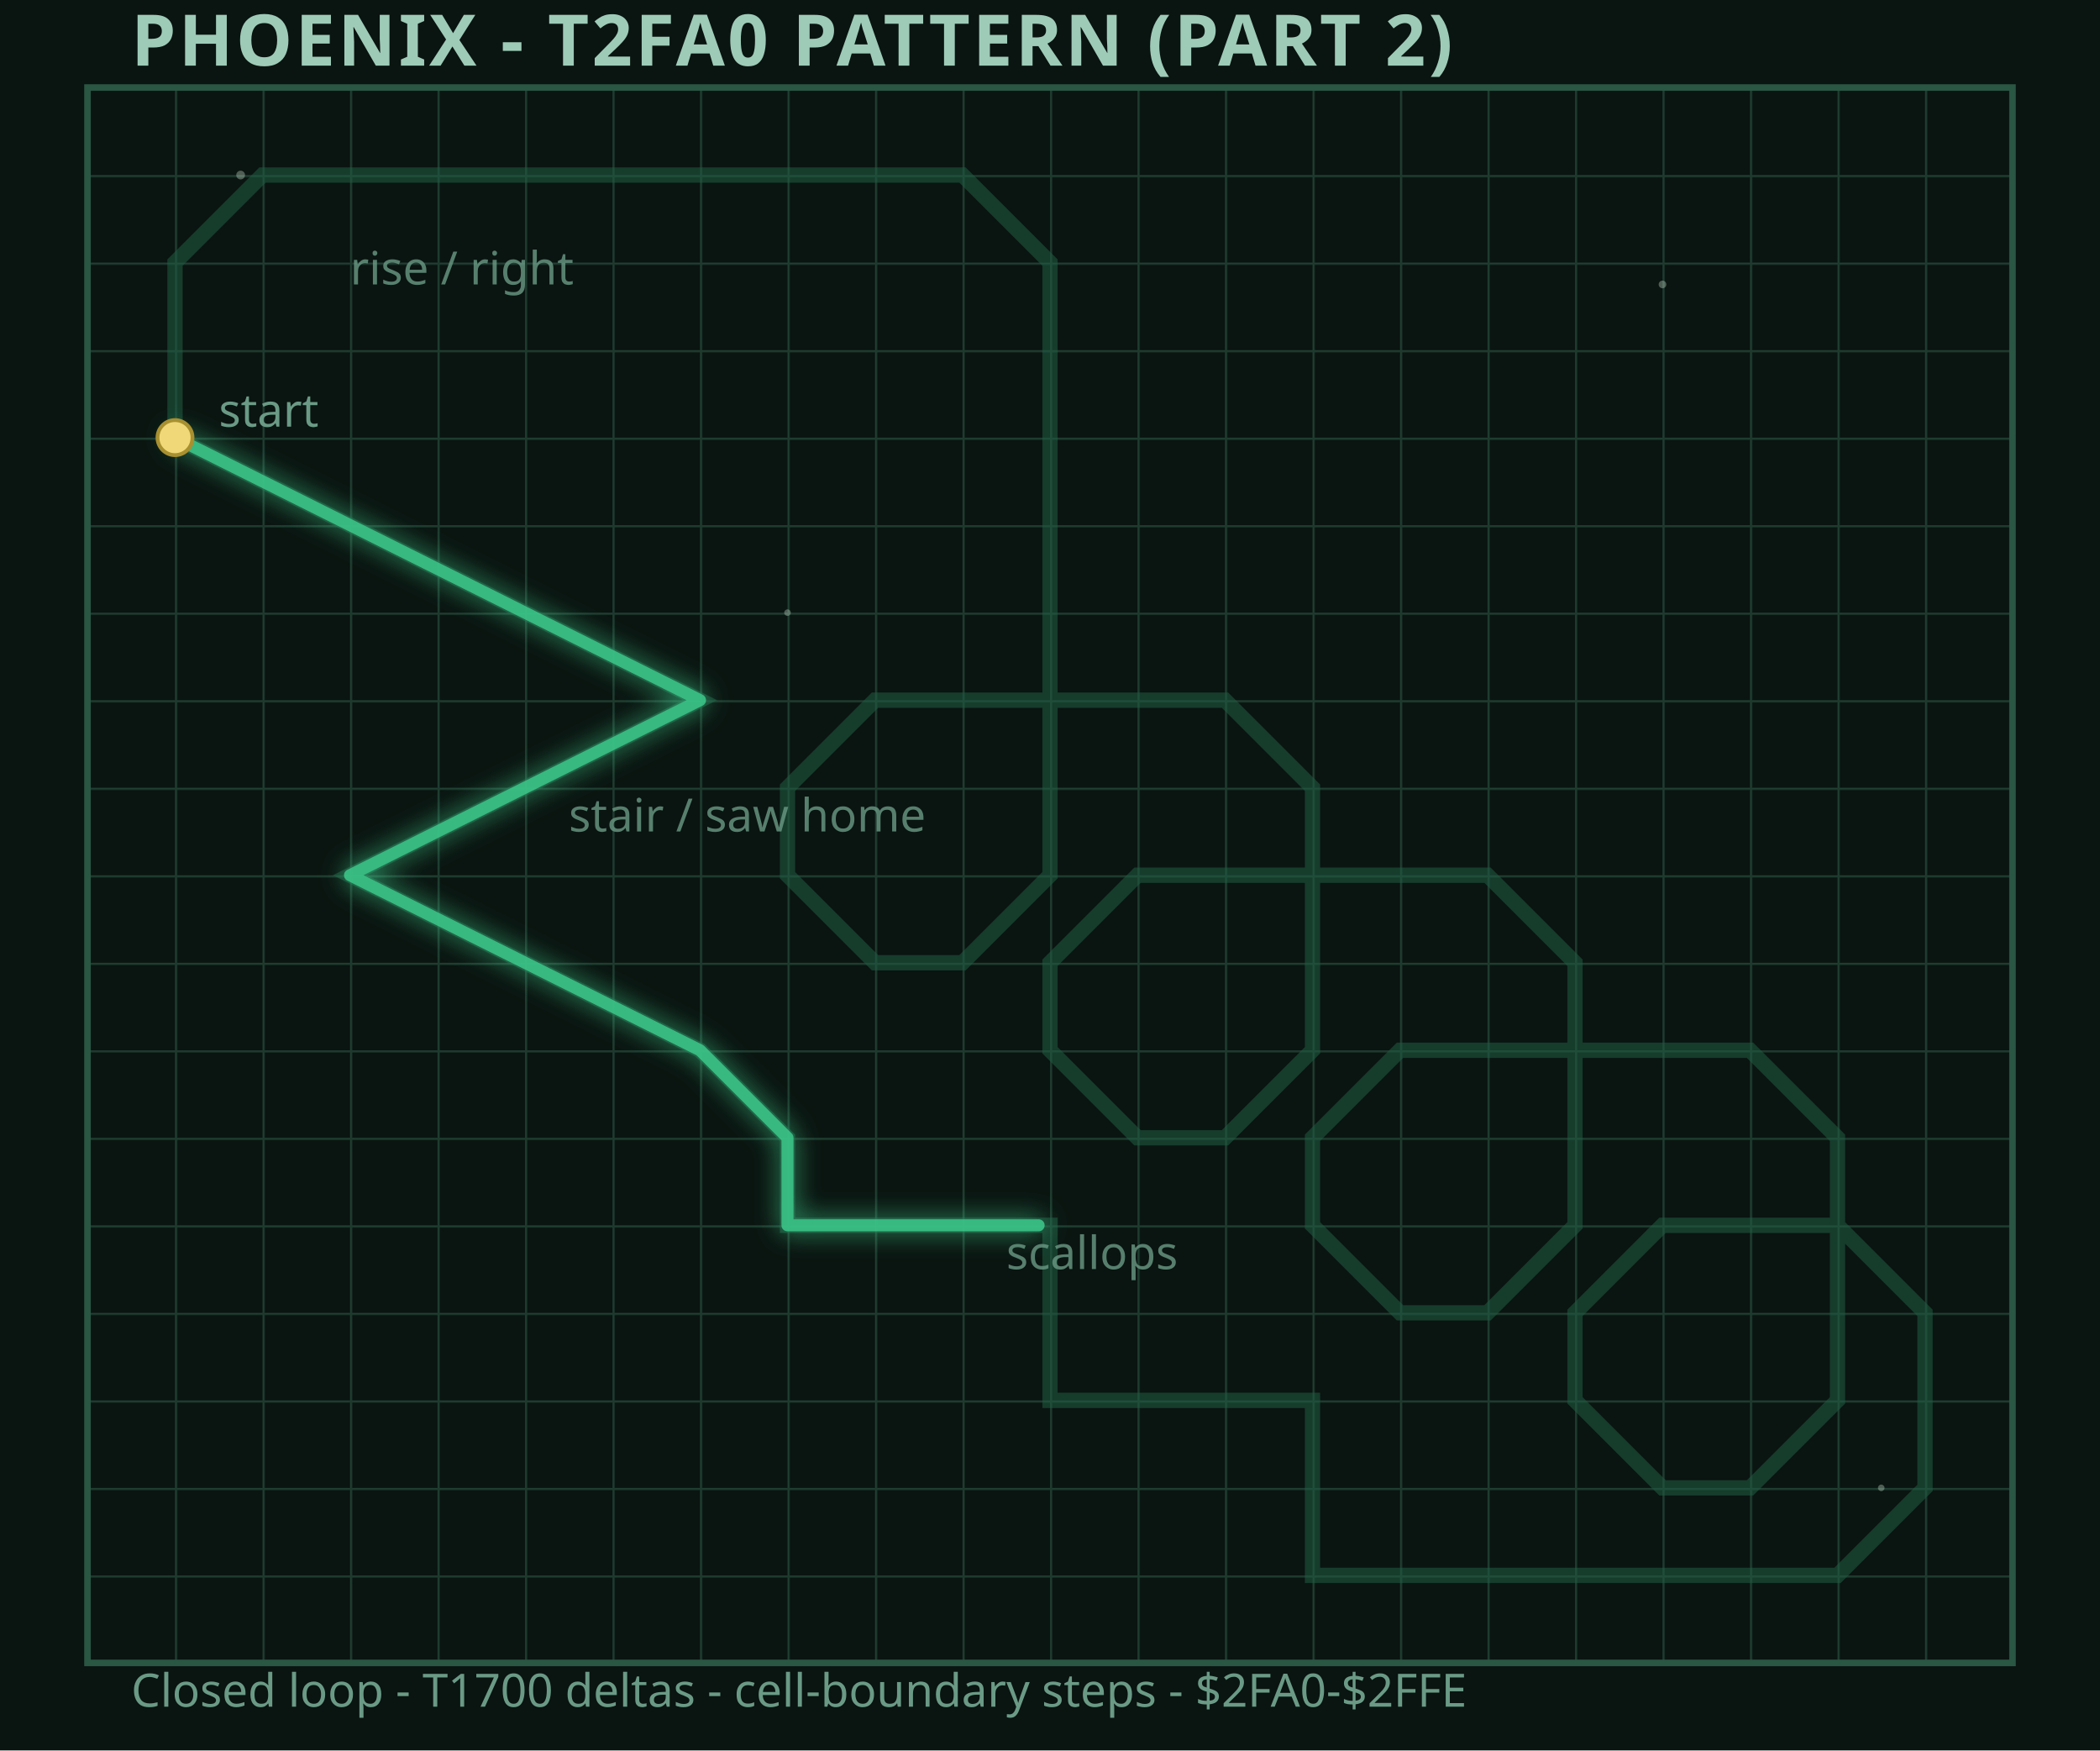
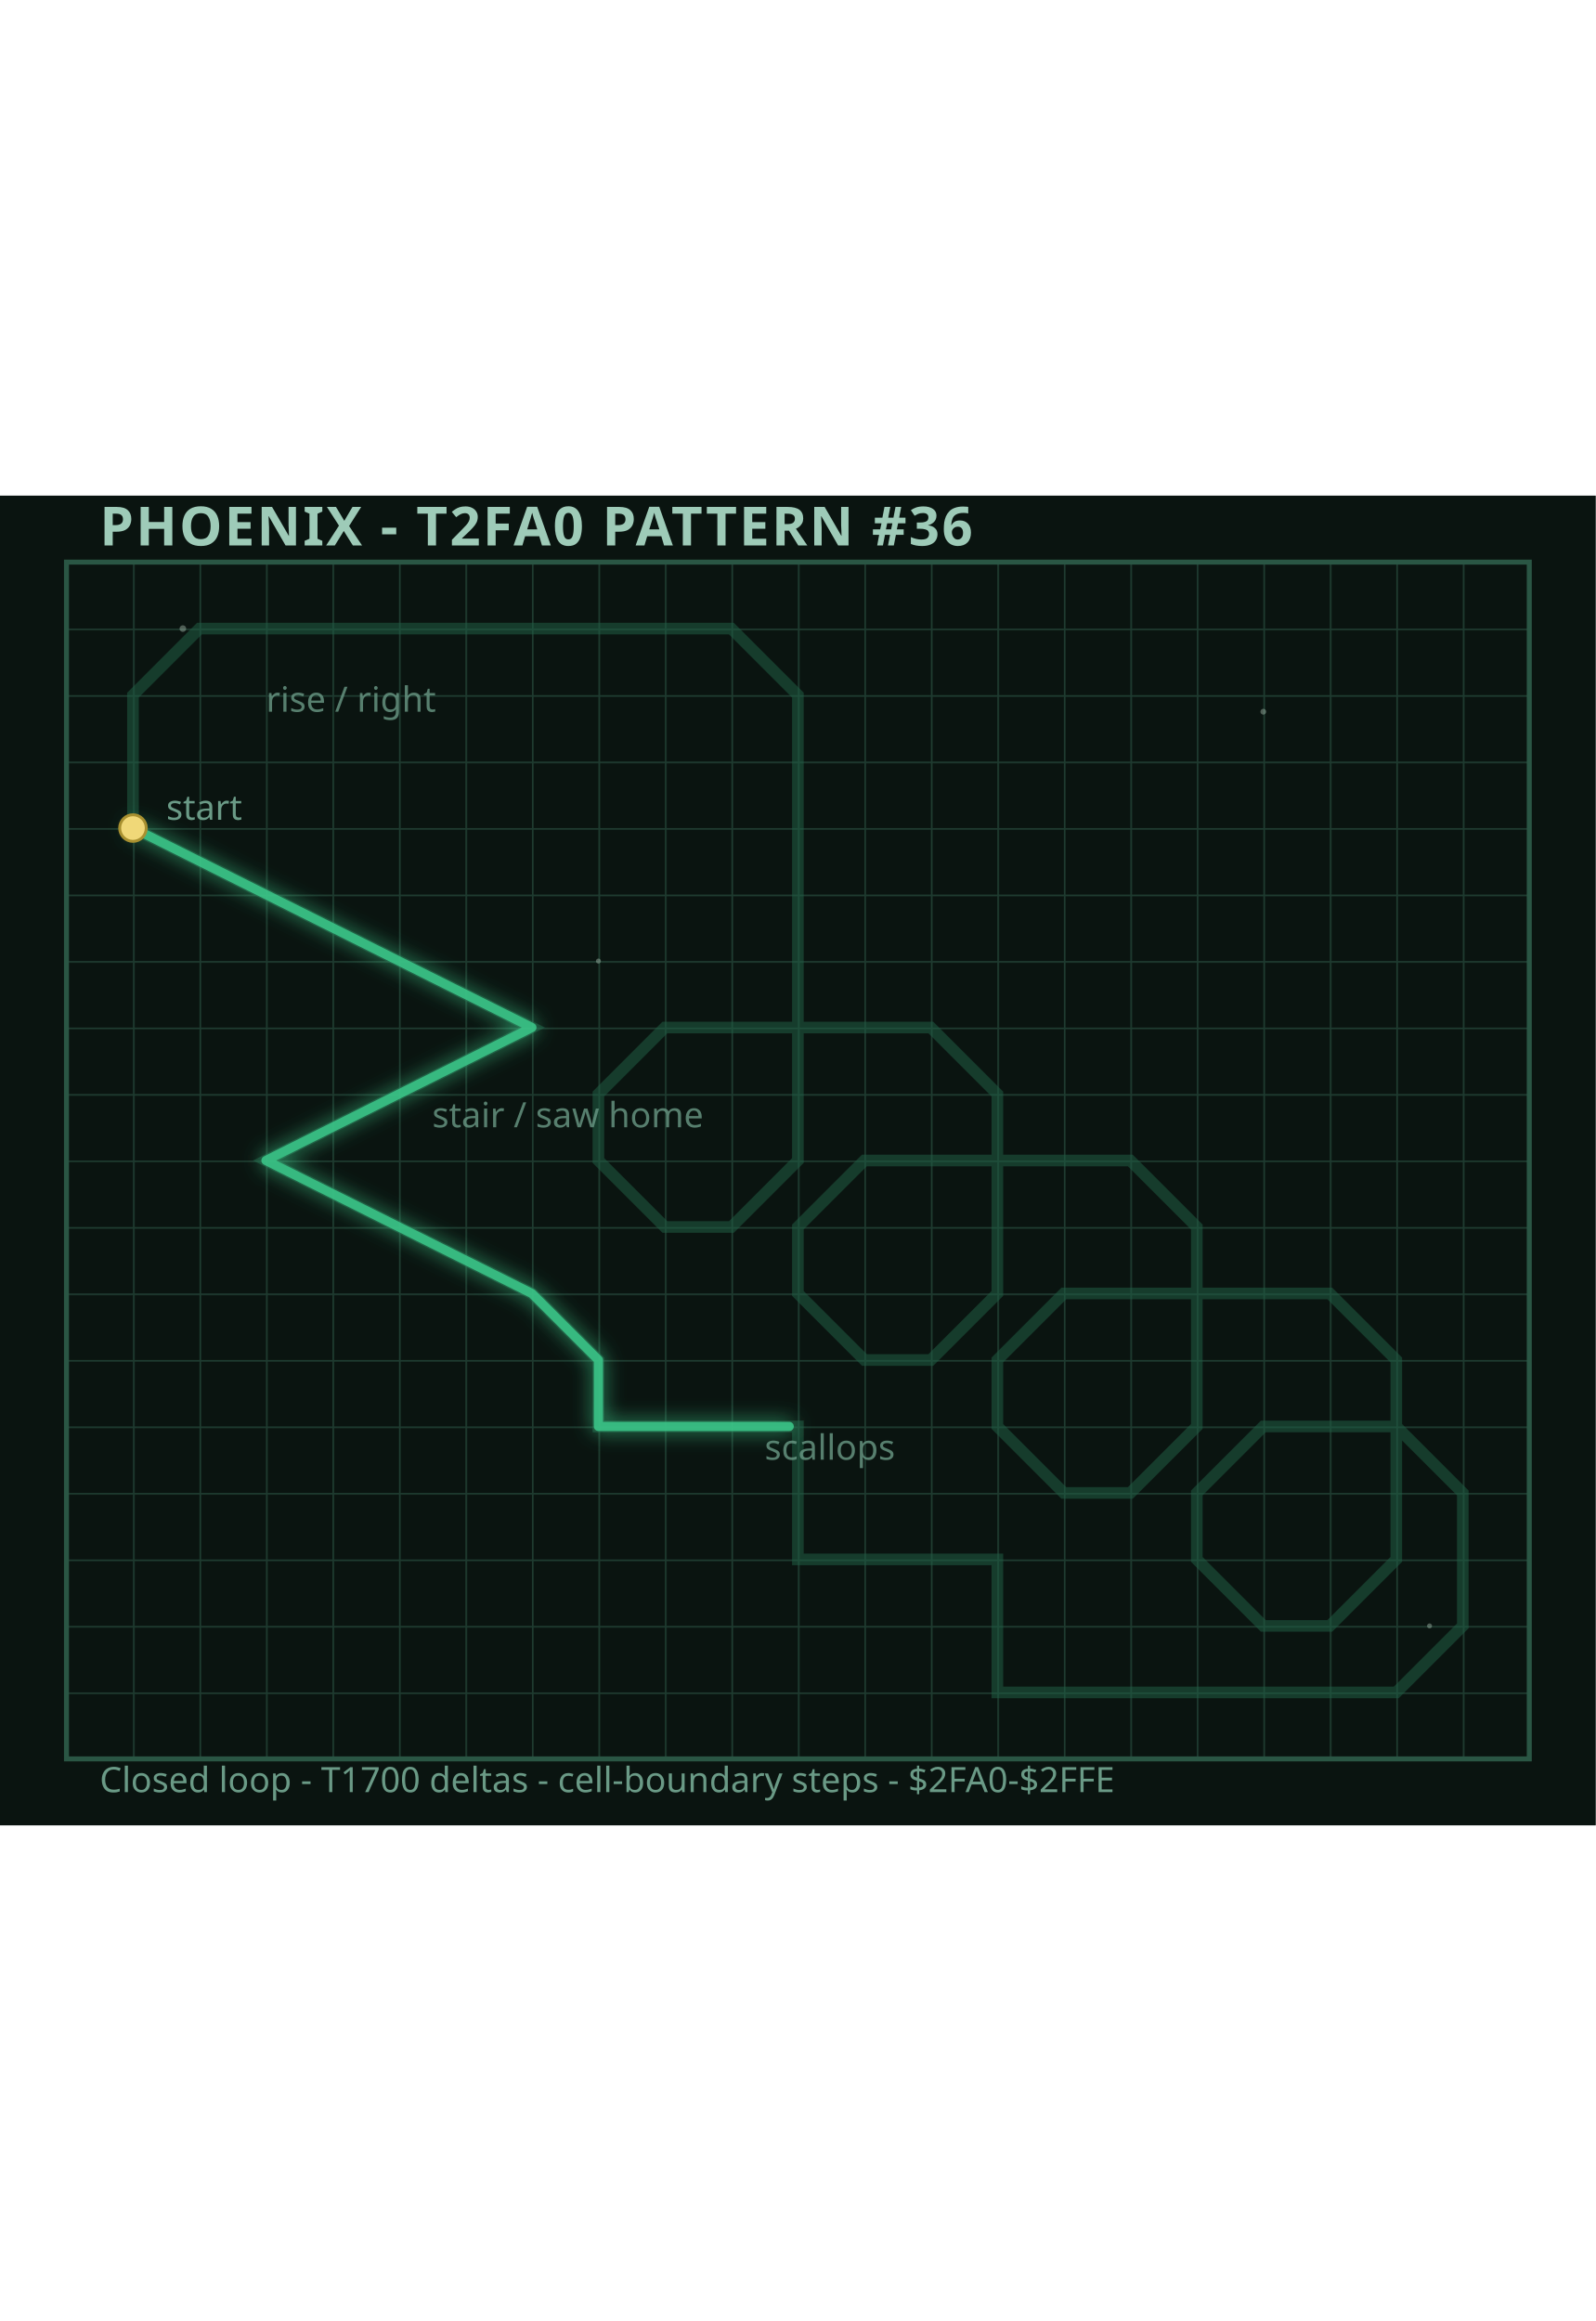
- <svg xmlns="http://www.w3.org/2000/svg" viewBox="48 24 192 160" width="960" height="800">
+ <svg xmlns="http://www.w3.org/2000/svg" viewBox="48 24 192 160" width="550" height="800">
  <defs>
    <pattern id="grid" width="8" height="8" patternUnits="userSpaceOnUse">
      <path d="M 8 0 L 0 0 0 8" fill="none" stroke="#1e3a2f" stroke-width="0.4" />
    </pattern>
    <filter id="glow" x="-50%" y="-50%" width="200%" height="200%">
      <feGaussianBlur stdDeviation="1.2" result="b" />
      <feMerge>
        <feMergeNode in="b" />
        <feMergeNode in="SourceGraphic" />
      </feMerge>
    </filter>
    <path id="flight" d="M 64,64 l 0,-8 0,-8 8,-8 8,0 8,0 8,0 8,0 8,0 8,0 8,0 8,0 8,8 0,8 0,8 0,8 0,8 0,8 0,8 0,8 -8,8 -8,0 -8,-8 0,-8 8,-8 8,0 8,0 8,0 8,0 8,8 0,8 0,8 0,8 -8,8 -8,0 -8,-8 0,-8 8,-8 8,0 8,0 8,0 8,0 8,8 0,8 0,8 0,8 -8,8 -8,0 -8,-8 0,-8 8,-8 8,0 8,0 8,0 8,0 8,8 0,8 0,8 0,8 -8,8 -8,0 -8,-8 0,-8 8,-8 8,0 8,0 8,8 0,8 0,8 -8,8 -8,0 -8,0 -8,0 -8,0 -8,0 -8,0 0,-8 0,-8 -8,0 -8,0 -8,0 0,-8 0,-8 -8,0 -8,0 -8,0 0,-8 -8,-8 -16,-8 -16,-8 16,-8 16,-8 -16,-8 -16,-8 -16,-8 Z" />
  </defs>
  <style>
    .label { font-family: "Segoe UI", system-ui, sans-serif; fill: #9ecbb8; }
    .title { font-size: 6.5px; font-weight: 600; letter-spacing: 0.04em; }
    .meta  { font-size: 4.2px; fill: #6a9a86; }
    .trail {
      fill: none;
      stroke: #3ecf8e;
      stroke-width: 1.1;
      stroke-linejoin: round;
      stroke-linecap: round;
      opacity: 0.85;
      filter: url(#glow);
      stroke-dasharray: 720;
      stroke-dashoffset: 720;
      animation: draw 22s linear infinite;
    }
    @keyframes draw {
      0%   { stroke-dashoffset: 720; opacity: 0.35; }
      8%   { opacity: 0.9; }
      92%  { opacity: 0.9; }
      100% { stroke-dashoffset: 0; opacity: 0.35; }
    }
  </style>
  <rect x="48" y="24" width="192" height="160" fill="#0a1410" />
  <rect x="56" y="32" width="176" height="144" fill="url(#grid)" stroke="#2a5644" stroke-width="0.6" />
  <g fill="#cfe8d8" opacity="0.35">
    <circle cx="70" cy="40" r="0.4" />
    <circle cx="120" cy="80" r="0.3" />
    <circle cx="200" cy="50" r="0.35" />
    <circle cx="220" cy="160" r="0.3" />
  </g>
-   <text x="60" y="30" class="label title">PHOENIX  -  T2FA0 PATTERN (PART 2)</text>
+   <text x="60" y="30" class="label title">PHOENIX  -  T2FA0 PATTERN #36</text>
  <text x="60" y="180" class="label meta">Closed loop - T1700 deltas - cell-boundary steps - $2FA0-$2FFE</text>
  <use href="#flight" fill="none" stroke="#1f5c43" stroke-width="1.4" opacity="0.55" />
  <path class="trail" d="M 64,64 l 0,-8 0,-8 8,-8 8,0 8,0 8,0 8,0 8,0 8,0 8,0 8,0 8,8 0,8 0,8 0,8 0,8 0,8 0,8 0,8 -8,8 -8,0 -8,-8 0,-8 8,-8 8,0 8,0 8,0 8,0 8,8 0,8 0,8 0,8 -8,8 -8,0 -8,-8 0,-8 8,-8 8,0 8,0 8,0 8,0 8,8 0,8 0,8 0,8 -8,8 -8,0 -8,-8 0,-8 8,-8 8,0 8,0 8,0 8,0 8,8 0,8 0,8 0,8 -8,8 -8,0 -8,-8 0,-8 8,-8 8,0 8,0 8,8 0,8 0,8 -8,8 -8,0 -8,0 -8,0 -8,0 -8,0 -8,0 0,-8 0,-8 -8,0 -8,0 -8,0 0,-8 0,-8 -8,0 -8,0 -8,0 0,-8 -8,-8 -16,-8 -16,-8 16,-8 16,-8 -16,-8 -16,-8 -16,-8 Z" />
  <circle cx="64" cy="64" r="1.6" fill="#f0d878" stroke="#a89030" stroke-width="0.35">
    </circle>
  <text x="68" y="63" class="label meta">start</text>
  <g filter="url(#glow)">
    <g>
      <rect x="-3" y="-2.5" width="6" height="5" rx="0.6" fill="#ff6b4a" />
      <rect x="-4.5" y="-0.5" width="1.5" height="2" fill="#ff9a7a" />
      <rect x="3" y="-0.5" width="1.5" height="2" fill="#ff9a7a" />
      <circle cx="-1.2" cy="-0.6" r="0.55" fill="#1a0a08" />
      <circle cx="1.2" cy="-0.6" r="0.55" fill="#1a0a08" />
      <animateMotion dur="22s" repeatCount="indefinite" rotate="auto">
        <mpath href="#flight" />
      </animateMotion>
    </g>
  </g>
  <g class="label meta" opacity="0.8">
    <text x="80" y="50">rise / right</text>
    <text x="140" y="140">scallops</text>
    <text x="100" y="100">stair / saw home</text>
  </g>
</svg>
